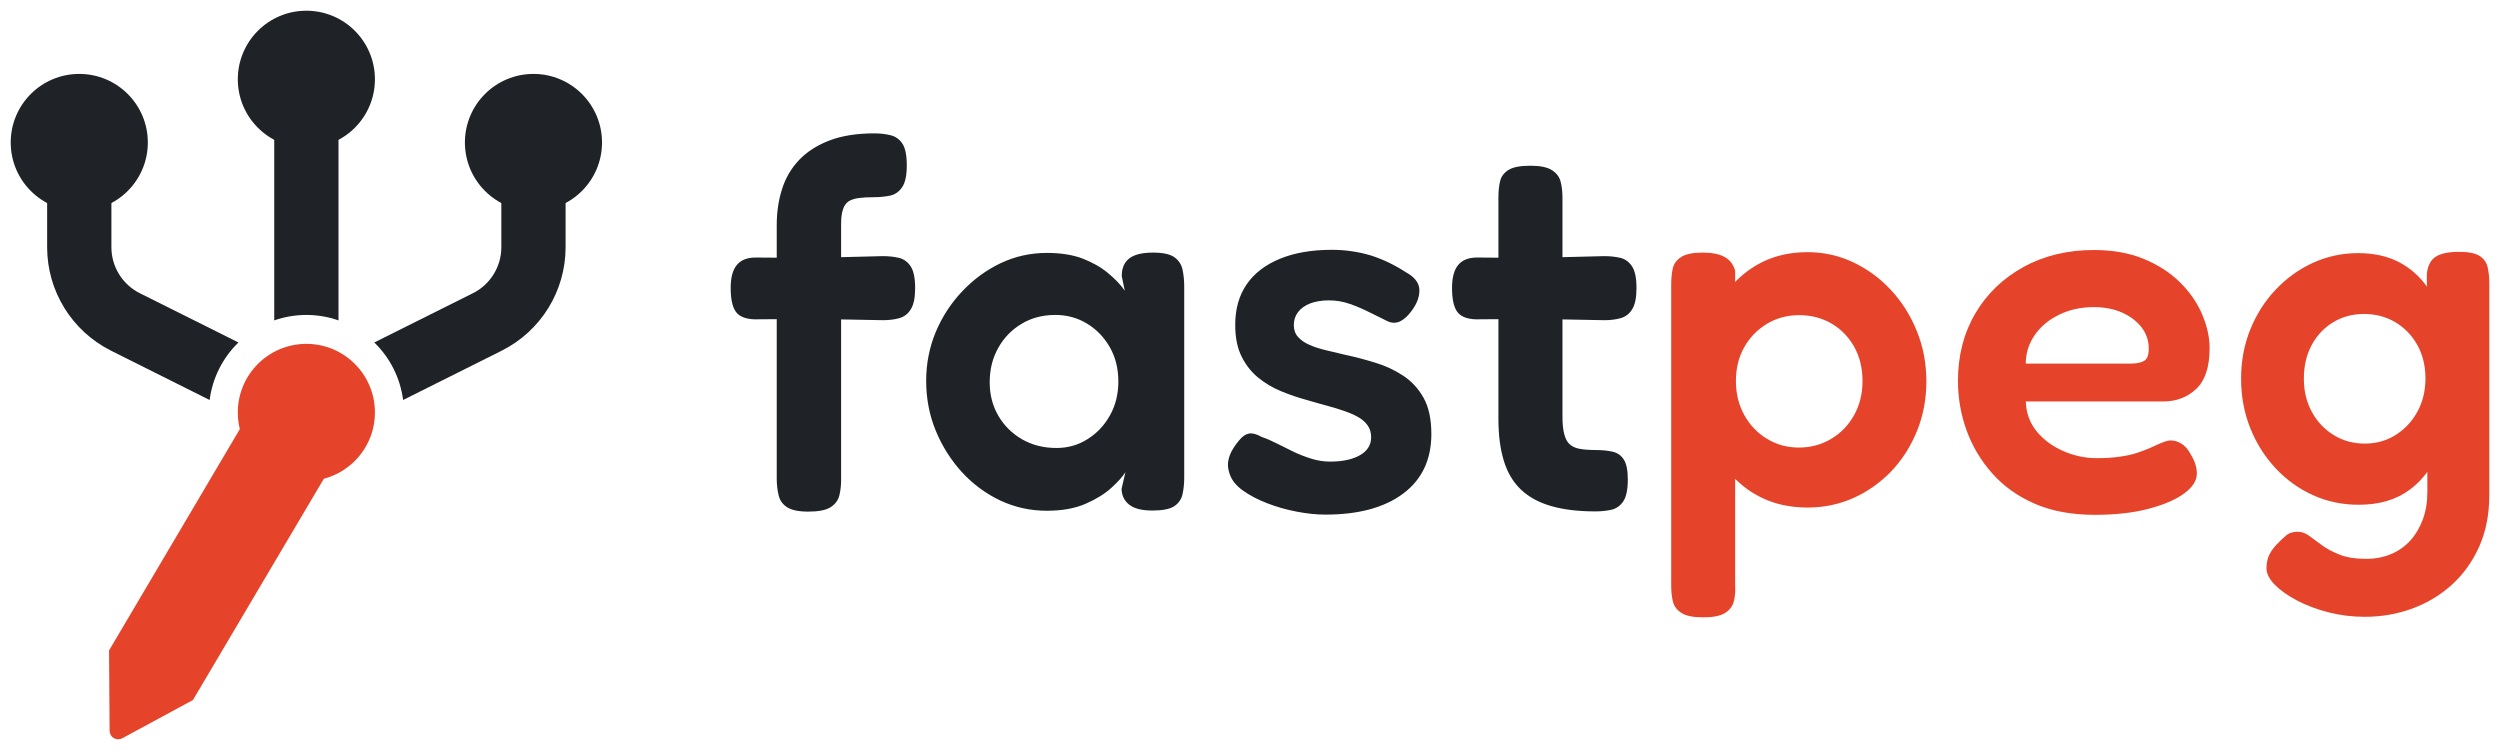
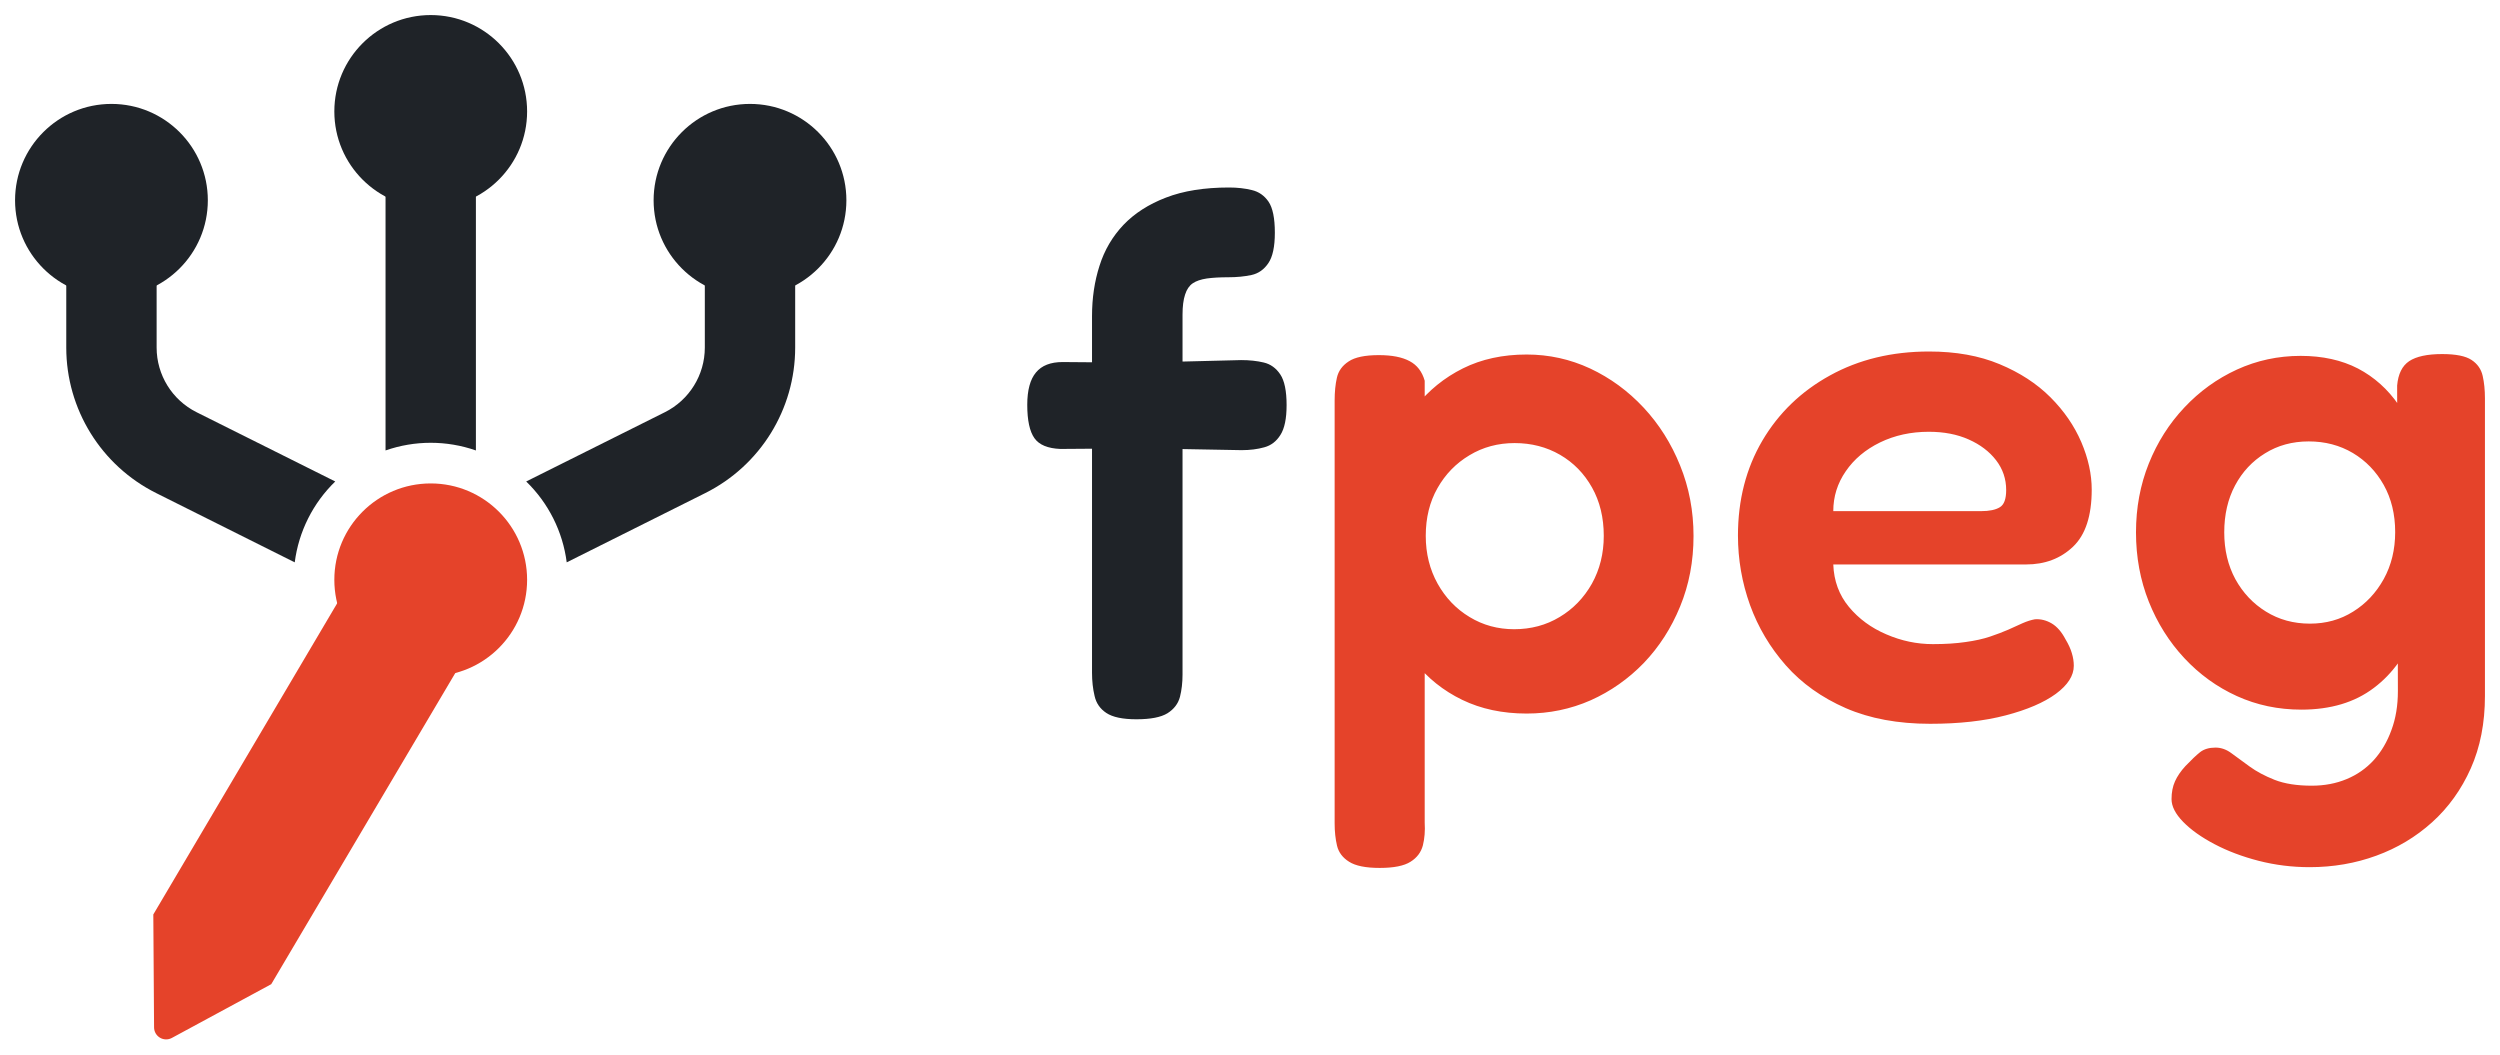
- <svg xmlns="http://www.w3.org/2000/svg" viewBox="0 0 2333.8 700.1" width="2333.8" height="700.1" role="img" aria-label="fastpeg">
+ <svg xmlns="http://www.w3.org/2000/svg" viewBox="0 0 1660 700.1" width="1660" height="700.1" role="img" aria-label="fpeg">
  <g fill="#1F2328">
    <circle cx="74" cy="133" r="64" />
    <circle cx="286" cy="74" r="64" />
    <circle cx="498" cy="133" r="64" />
    <path d="M44 133L44 230.8A108 108 0 0 0 103.7 327.4L195.7 373.4A91 91 0 0 1 222.6 319.7L130.5 273.7A48 48 0 0 1 104 230.8L104 133Z" />
    <path d="M256 74L256 299.1A91 91 0 0 1 316 299.1L316 74Z" />
    <path d="M528 133L528 230.8A108 108 0 0 1 468.3 327.4L376.3 373.4A91 91 0 0 0 349.4 319.7L441.5 273.7A48 48 0 0 0 468 230.8L468 133Z" />
-     <path d="M754.6 477.6Q740.9 477.6 734.6 473.4Q728.4 469.3 726.8 462.1Q725.1 455 725.1 446.7V209.9Q725.1 191.9 730.1 176.4Q735 160.9 746 149.3Q757 137.8 774.2 131.2Q791.5 124.5 816.1 124.5Q824.3 124.5 831.2 126.2Q838.1 127.8 842.3 133.9Q846.5 140.1 846.5 154.5Q846.5 168.4 842.2 174.7Q837.9 181.1 831 182.6Q824 184.1 815.6 184.1Q807.3 184.1 801.4 184.9Q795.4 185.8 792 188.1Q788.5 190.5 786.9 195.6Q785.2 200.7 785.2 208.9V448Q785.2 455.9 783.5 462.7Q781.7 469.5 775.2 473.6Q768.7 477.6 754.6 477.6ZM705.6 240.4 756.3 240.8 824.1 239.1Q832.4 239.1 839.1 240.7Q845.9 242.3 850.1 248.6Q854.3 254.9 854.3 269Q854.3 282.4 850.2 288.8Q846.2 295.2 839.5 297Q832.8 298.9 824.4 298.9L758.9 297.7L704.1 298.1Q691.6 297.6 686.9 291Q682.1 284.3 682.1 268.8Q682.1 254.2 687.9 247.3Q693.6 240.4 705.6 240.4ZM1075.8 476.6Q1061 476.6 1054.1 471.1Q1047.2 465.6 1047 456.3L1050.6 440.8Q1046.7 447 1037.5 455.4Q1028.3 463.8 1013.4 470.3Q998.5 476.8 977.2 476.8Q954.3 476.8 933.9 467.3Q913.6 457.7 898 440.8Q882.5 423.8 873.5 402Q864.6 380.2 864.6 355.5Q864.6 331.5 873.5 310Q882.5 288.6 898.3 271.9Q914.1 255.2 934.3 245.6Q954.5 236.1 977.2 236.1Q996.9 236.1 1010.7 241.4Q1024.6 246.8 1034.2 254.8Q1043.9 262.7 1050 271.3L1047.2 258Q1047 247 1054 241.4Q1061 235.8 1076.3 235.8Q1090.2 235.8 1096.3 240.1Q1102.3 244.4 1103.9 251.6Q1105.5 258.9 1105.5 267.8V445.8Q1105.5 454.2 1103.9 461.4Q1102.3 468.5 1096.1 472.6Q1090 476.6 1075.8 476.6ZM986.2 418.2Q1002.3 418.2 1015.3 409.9Q1028.4 401.7 1036.2 387.7Q1044 373.7 1044 356.2Q1044 337.8 1035.9 323.9Q1027.9 310 1014.6 302Q1001.3 294 985.2 294Q967.3 294 953.5 302.4Q939.7 310.7 931.8 324.9Q923.9 339 923.9 356.9Q923.9 374.1 931.9 388Q940 401.9 954.1 410.1Q968.3 418.2 986.2 418.2ZM1237.3 480.4Q1224.7 480.4 1210.4 477.6Q1196 474.9 1182.7 469.7Q1169.3 464.5 1159.7 457.5Q1150.2 450.5 1147.6 441.5Q1146 436.6 1146.4 431.8Q1146.9 427 1149.5 421.7Q1152.2 416.5 1156.9 410.9Q1161.2 405.6 1166 404.7Q1170.8 403.9 1177.8 407.9Q1184.6 410.2 1192.2 414.1Q1199.8 418 1207.9 421.9Q1216 425.7 1224.5 428.3Q1232.9 430.9 1241.6 430.9Q1259.3 430.9 1269.6 424.9Q1280 418.9 1280 408.2Q1280 401.7 1276.7 397.1Q1273.4 392.4 1267.6 389.2Q1261.9 386 1254.4 383.5Q1247 380.9 1238.3 378.6Q1229.6 376.3 1220.6 373.6Q1208.1 370.2 1196.1 365.3Q1184 360.3 1174.4 352.4Q1164.8 344.5 1159 332.7Q1153.1 320.9 1153.1 303.2Q1153.1 281 1163.8 265.4Q1174.5 249.9 1194.8 241.6Q1215 233.2 1243.4 233.2Q1253.1 233.2 1262.2 234.6Q1271.2 235.9 1279.8 238.5Q1288.3 241.2 1296.4 245.1Q1304.5 249 1312.2 254Q1324.5 260.7 1325 270.1Q1325.5 279.6 1318 289.9Q1312.8 297.1 1307.2 299.9Q1301.7 302.6 1295.8 300.1Q1288 296.4 1279 291.8Q1270.1 287.3 1260.4 283.8Q1250.7 280.4 1240.6 280.4Q1230.8 280.4 1223.2 283.2Q1215.7 286.1 1211.8 291.3Q1207.8 296.5 1207.8 303.4Q1207.8 310.2 1211.7 314.5Q1215.6 318.9 1222.1 321.8Q1228.6 324.7 1237.2 326.8Q1245.9 329 1255.7 331.2Q1269.3 334.1 1283.6 338.5Q1297.9 342.8 1309.7 350.6Q1321.6 358.3 1328.9 371.3Q1336.2 384.3 1336.2 405.2Q1336.2 441 1310 460.7Q1283.7 480.4 1237.3 480.4ZM1489.2 477.4Q1465.1 477.4 1448 472.4Q1430.9 467.5 1419.9 457.1Q1408.9 446.7 1403.9 430.3Q1398.8 413.9 1398.8 391V184.3Q1398.8 175.6 1400.4 169Q1402 162.5 1408.3 158.6Q1414.6 154.7 1428.5 154.7Q1442.3 154.7 1448.7 158.8Q1455.1 162.8 1456.9 169.6Q1458.6 176.4 1458.6 184.6V389.2Q1458.6 399.2 1460.3 405.4Q1461.9 411.7 1465.4 414.8Q1468.8 417.9 1474.7 419Q1480.7 420.1 1489.3 420.1Q1498.7 420.1 1505.5 421.7Q1512.3 423.3 1515.9 429.1Q1519.6 434.9 1519.6 447.7Q1519.6 461.8 1515.3 468.1Q1511 474.4 1504.1 475.9Q1497.2 477.4 1489.2 477.4ZM1379 240.4 1429.8 240.8 1497.6 239.1Q1505.8 239.1 1512.6 240.7Q1519.3 242.3 1523.5 248.6Q1527.7 254.9 1527.7 269Q1527.7 282.4 1523.6 288.8Q1519.6 295.2 1512.9 297Q1506.2 298.9 1497.8 298.9L1432.3 297.7L1377.5 298.1Q1365 297.6 1360.3 291Q1355.5 284.3 1355.5 268.8Q1355.5 254.2 1361.3 247.3Q1367 240.4 1379 240.4Z" />
+     <path d="M754.6 477.6Q740.9 477.6 734.6 473.4Q728.4 469.3 726.8 462.1Q725.1 455 725.1 446.7V209.9Q725.1 191.9 730.1 176.4Q735 160.9 746 149.3Q757 137.8 774.2 131.2Q791.5 124.5 816.1 124.5Q824.3 124.5 831.2 126.2Q838.1 127.8 842.3 133.9Q846.5 140.1 846.5 154.5Q846.5 168.4 842.2 174.7Q837.9 181.1 831 182.6Q824 184.1 815.6 184.1Q807.3 184.1 801.4 184.9Q795.4 185.8 792 188.1Q788.5 190.5 786.9 195.6Q785.2 200.7 785.2 208.9V448Q785.2 455.9 783.5 462.7Q781.7 469.5 775.2 473.6Q768.7 477.6 754.6 477.6ZM705.6 240.4 756.3 240.8 824.1 239.1Q832.4 239.1 839.1 240.7Q845.9 242.3 850.1 248.6Q854.3 254.9 854.3 269Q854.3 282.4 850.2 288.8Q846.2 295.2 839.5 297Q832.8 298.9 824.4 298.9L758.9 297.7L704.1 298.1Q691.6 297.6 686.9 291Q682.1 284.3 682.1 268.8Q682.1 254.2 687.9 247.3Q693.6 240.4 705.6 240.4Z" />
  </g>
  <g fill="#E5432A">
    <circle cx="286" cy="385" r="64" />
    <path d="M325.2 408.2L180.1 653.5L114.1 689.2A8 8 0 0 1 102.3 682.2L101.8 607.2L246.8 361.8Z" />
-     <path d="M1687.5 473.8Q1663.5 473.8 1644.7 464.7Q1625.9 455.6 1613 439.3Q1600.1 423 1593.5 401.4Q1586.8 379.9 1587.1 354.7Q1587.3 329.8 1594.1 308.1Q1600.9 286.5 1613.8 270.1Q1626.7 253.8 1645.2 244.6Q1663.8 235.4 1687.5 235.4Q1709.7 235.4 1729.7 244.7Q1749.7 254.1 1765.1 270.6Q1780.6 287.2 1789.4 309.1Q1798.3 331 1798.3 355.9Q1798.3 381.1 1789.4 402.7Q1780.6 424.2 1765.3 440.2Q1749.9 456.1 1730 465Q1710 473.8 1687.5 473.8ZM1589.9 576.3Q1576 576.3 1569.7 572.2Q1563.3 568.2 1561.7 561.6Q1560.1 554.9 1560.1 546.7V265.9Q1560.1 257.4 1561.5 250.8Q1563 244.1 1569.3 240Q1575.6 235.8 1589.4 235.8Q1602.4 235.8 1609.8 239.8Q1617.2 243.7 1619.8 252.8V546.2Q1620.3 554.4 1618.6 561.3Q1616.8 568.2 1610.4 572.2Q1604 576.3 1589.9 576.3ZM1679.2 417.8Q1696 417.8 1709.4 409.7Q1722.9 401.7 1730.8 387.6Q1738.7 373.4 1738.7 355.8Q1738.7 337.6 1730.9 323.7Q1723.1 309.8 1709.7 302Q1696.3 294.2 1679.5 294.2Q1662.9 294.2 1649.5 302.3Q1636.1 310.3 1628.3 324.1Q1620.5 337.8 1620.5 355.8Q1620.5 373.4 1628.4 387.6Q1636.3 401.7 1649.6 409.7Q1662.9 417.8 1679.2 417.8ZM1955.4 480.6Q1923.3 480.6 1899.4 470.2Q1875.4 459.7 1859.7 441.8Q1843.9 424 1835.8 401.7Q1827.8 379.4 1827.8 355.6Q1827.8 320.2 1844 292.6Q1860.2 265.1 1888.9 249.3Q1917.7 233.4 1954.7 233.4Q1981.4 233.4 2001.5 241.8Q2021.7 250.2 2035.3 263.8Q2048.9 277.3 2055.8 293.6Q2062.7 309.8 2062.7 325.1Q2062.7 351.2 2050.3 363Q2037.9 374.8 2019.1 374.8H1891.1Q1891.7 391.2 1901.5 403Q1911.4 414.8 1926.4 421.2Q1941.4 427.7 1957.2 427.7Q1969.6 427.7 1979 426.3Q1988.4 425 1995.2 422.7Q2002 420.4 2007.3 418.1Q2012.5 415.8 2016.8 413.8Q2021.1 411.9 2025 411.2Q2030.8 410.8 2036.2 414Q2041.5 417.2 2045.3 424.5Q2048.3 429.5 2049.5 433.7Q2050.8 437.9 2050.8 442.1Q2050.8 451.9 2038.9 460.7Q2027 469.4 2005.6 475Q1984.3 480.6 1955.4 480.6ZM1891.1 339.4H1989.2Q1997.5 339.4 2001.7 336.8Q2005.9 334.3 2005.9 325.4Q2005.9 314.3 1999.2 305.6Q1992.5 296.9 1981 291.8Q1969.6 286.7 1954.5 286.7Q1936.7 286.7 1922.2 293.8Q1907.6 300.9 1899.4 312.9Q1891.1 324.9 1891.1 339.4ZM2207.4 575.8Q2190 575.8 2173.6 571.6Q2157.3 567.4 2144.2 560.5Q2131.1 553.6 2123.4 545.7Q2115.8 537.8 2115.8 530.6Q2115.8 523.9 2118 518.8Q2120.3 513.7 2124.9 508.7Q2130.8 502.5 2134.7 499.4Q2138.6 496.4 2144.9 496.4Q2150.6 496.4 2155.8 500.3Q2160.9 504.2 2167.6 509Q2174.3 513.9 2184.1 517.8Q2194 521.7 2208.8 521.7Q2221.5 521.7 2232 517.3Q2242.4 513 2250 504.7Q2257.5 496.4 2261.8 484.8Q2266 473.3 2266 458.9L2265.5 256Q2266.5 244.5 2273.6 239.8Q2280.6 235.1 2295.4 235.1Q2309 235.1 2314.9 239Q2320.8 242.9 2322.3 249.6Q2323.8 256.2 2323.8 264.5V462.1Q2323.8 489.1 2314.4 510.2Q2305 531.3 2288.7 546Q2272.5 560.6 2251.6 568.2Q2230.8 575.8 2207.4 575.8ZM2201.9 471.2Q2178.9 471.2 2159.1 462.2Q2139.3 453.2 2124.2 437Q2109.1 420.8 2100.6 399.5Q2092.1 378.1 2092.1 353.5Q2092.1 329 2100.6 307.8Q2109.1 286.6 2124.2 270.6Q2139.3 254.5 2159.1 245.4Q2179 236.3 2201.4 236.3Q2223.2 236.3 2239.5 244.7Q2255.8 253.2 2266.5 268.9Q2277.3 284.6 2282.7 306.2Q2288.1 327.8 2288.1 354Q2288.1 389.8 2278.6 416.2Q2269.1 442.5 2250 456.8Q2231 471.2 2201.9 471.2ZM2207.6 414.1Q2223.6 414.1 2236.3 406.1Q2249 398.2 2256.6 384.5Q2264.2 370.7 2264.2 353.3Q2264.2 335.6 2256.6 322Q2249 308.5 2236.1 300.8Q2223.1 293.1 2206.8 293.1Q2190.6 293.1 2177.8 301Q2165.1 308.8 2157.9 322.3Q2150.7 335.8 2150.7 353.5Q2150.7 370.9 2158.2 384.6Q2165.6 398.2 2178.5 406.1Q2191.3 414.1 2207.6 414.1Z" />
+     <path d="M1013.7 473.8Q989.7 473.8 970.9 464.7Q952.1 455.6 939.2 439.3Q926.3 423 919.7 401.4Q913 379.9 913.2 354.7Q913.5 329.8 920.3 308.1Q927.1 286.5 940 270.1Q952.9 253.8 971.4 244.6Q989.9 235.4 1013.7 235.4Q1035.9 235.4 1055.9 244.7Q1075.9 254.1 1091.3 270.6Q1106.8 287.2 1115.6 309.1Q1124.5 331 1124.5 355.9Q1124.5 381.1 1115.6 402.7Q1106.8 424.2 1091.5 440.2Q1076.1 456.1 1056.2 465Q1036.2 473.8 1013.7 473.8ZM916.1 576.3Q902.2 576.3 895.8 572.2Q889.4 568.2 887.8 561.6Q886.2 554.9 886.2 546.7V265.9Q886.2 257.4 887.7 250.8Q889.2 244.1 895.5 240Q901.7 235.8 915.6 235.8Q928.6 235.8 936 239.8Q943.4 243.7 946 252.8V546.2Q946.5 554.4 944.8 561.3Q943 568.2 936.6 572.2Q930.2 576.3 916.1 576.3ZM1005.4 417.8Q1022.2 417.8 1035.6 409.7Q1049 401.7 1057 387.6Q1064.9 373.4 1064.9 355.8Q1064.9 337.6 1057.1 323.7Q1049.3 309.8 1035.9 302Q1022.4 294.2 1005.7 294.2Q989.1 294.2 975.7 302.3Q962.3 310.3 954.5 324.1Q946.7 337.8 946.7 355.8Q946.7 373.4 954.6 387.6Q962.5 401.7 975.8 409.7Q989.1 417.8 1005.4 417.8ZM1281.6 480.6Q1249.5 480.6 1225.6 470.2Q1201.6 459.7 1185.8 441.8Q1170.1 424 1162 401.7Q1154 379.4 1154 355.6Q1154 320.2 1170.2 292.6Q1186.4 265.1 1215.1 249.3Q1243.9 233.4 1280.9 233.4Q1307.6 233.4 1327.7 241.8Q1347.9 250.2 1361.5 263.8Q1375 277.3 1382 293.6Q1388.9 309.8 1388.9 325.1Q1388.9 351.2 1376.5 363Q1364.1 374.8 1345.3 374.8H1217.3Q1217.9 391.2 1227.7 403Q1237.5 414.8 1252.5 421.2Q1267.5 427.7 1283.4 427.7Q1295.8 427.7 1305.2 426.3Q1314.6 425 1321.4 422.7Q1328.2 420.4 1333.5 418.1Q1338.7 415.8 1343 413.8Q1347.3 411.9 1351.2 411.2Q1357 410.8 1362.4 414Q1367.7 417.2 1371.5 424.5Q1374.5 429.5 1375.7 433.7Q1377 437.9 1377 442.1Q1377 451.9 1365.1 460.7Q1353.2 469.4 1331.8 475Q1310.5 480.6 1281.6 480.6ZM1217.3 339.4H1315.4Q1323.7 339.4 1327.9 336.8Q1332.1 334.3 1332.1 325.4Q1332.1 314.3 1325.4 305.6Q1318.7 296.9 1307.2 291.8Q1295.8 286.7 1280.7 286.7Q1262.9 286.7 1248.3 293.8Q1233.8 300.9 1225.6 312.9Q1217.3 324.9 1217.3 339.4ZM1533.6 575.8Q1516.2 575.8 1499.8 571.6Q1483.5 567.4 1470.4 560.5Q1457.3 553.6 1449.6 545.7Q1441.9 537.8 1441.9 530.6Q1441.9 523.9 1444.2 518.8Q1446.5 513.7 1451.1 508.7Q1457 502.5 1460.9 499.4Q1464.8 496.4 1471.1 496.4Q1476.8 496.4 1481.9 500.3Q1487.1 504.2 1493.8 509Q1500.5 513.9 1510.3 517.8Q1520.2 521.7 1535 521.7Q1547.7 521.7 1558.2 517.3Q1568.6 513 1576.2 504.7Q1583.7 496.4 1587.9 484.8Q1592.2 473.3 1592.2 458.9L1591.7 256Q1592.7 244.5 1599.7 239.8Q1606.8 235.1 1621.6 235.1Q1635.2 235.1 1641.1 239Q1647 242.9 1648.5 249.6Q1650 256.2 1650 264.5V462.1Q1650 489.1 1640.6 510.2Q1631.2 531.3 1614.9 546Q1598.7 560.6 1577.8 568.2Q1557 575.8 1533.6 575.8ZM1528.1 471.2Q1505.1 471.2 1485.3 462.2Q1465.5 453.2 1450.4 437Q1435.3 420.8 1426.8 399.5Q1418.3 378.1 1418.3 353.5Q1418.3 329 1426.8 307.8Q1435.3 286.6 1450.4 270.6Q1465.5 254.5 1485.3 245.4Q1505.2 236.3 1527.6 236.3Q1549.4 236.3 1565.7 244.7Q1581.9 253.2 1592.7 268.9Q1603.5 284.6 1608.9 306.2Q1614.3 327.8 1614.3 354Q1614.3 389.8 1604.8 416.2Q1595.3 442.5 1576.2 456.8Q1557.2 471.2 1528.1 471.2ZM1533.8 414.1Q1549.8 414.1 1562.5 406.1Q1575.2 398.2 1582.8 384.5Q1590.4 370.7 1590.4 353.3Q1590.4 335.6 1582.8 322Q1575.2 308.5 1562.3 300.8Q1549.3 293.1 1533 293.1Q1516.7 293.1 1504 301Q1491.3 308.8 1484.1 322.3Q1476.9 335.8 1476.9 353.5Q1476.9 370.9 1484.3 384.6Q1491.8 398.2 1504.6 406.1Q1517.5 414.1 1533.8 414.1Z" />
  </g>
</svg>
